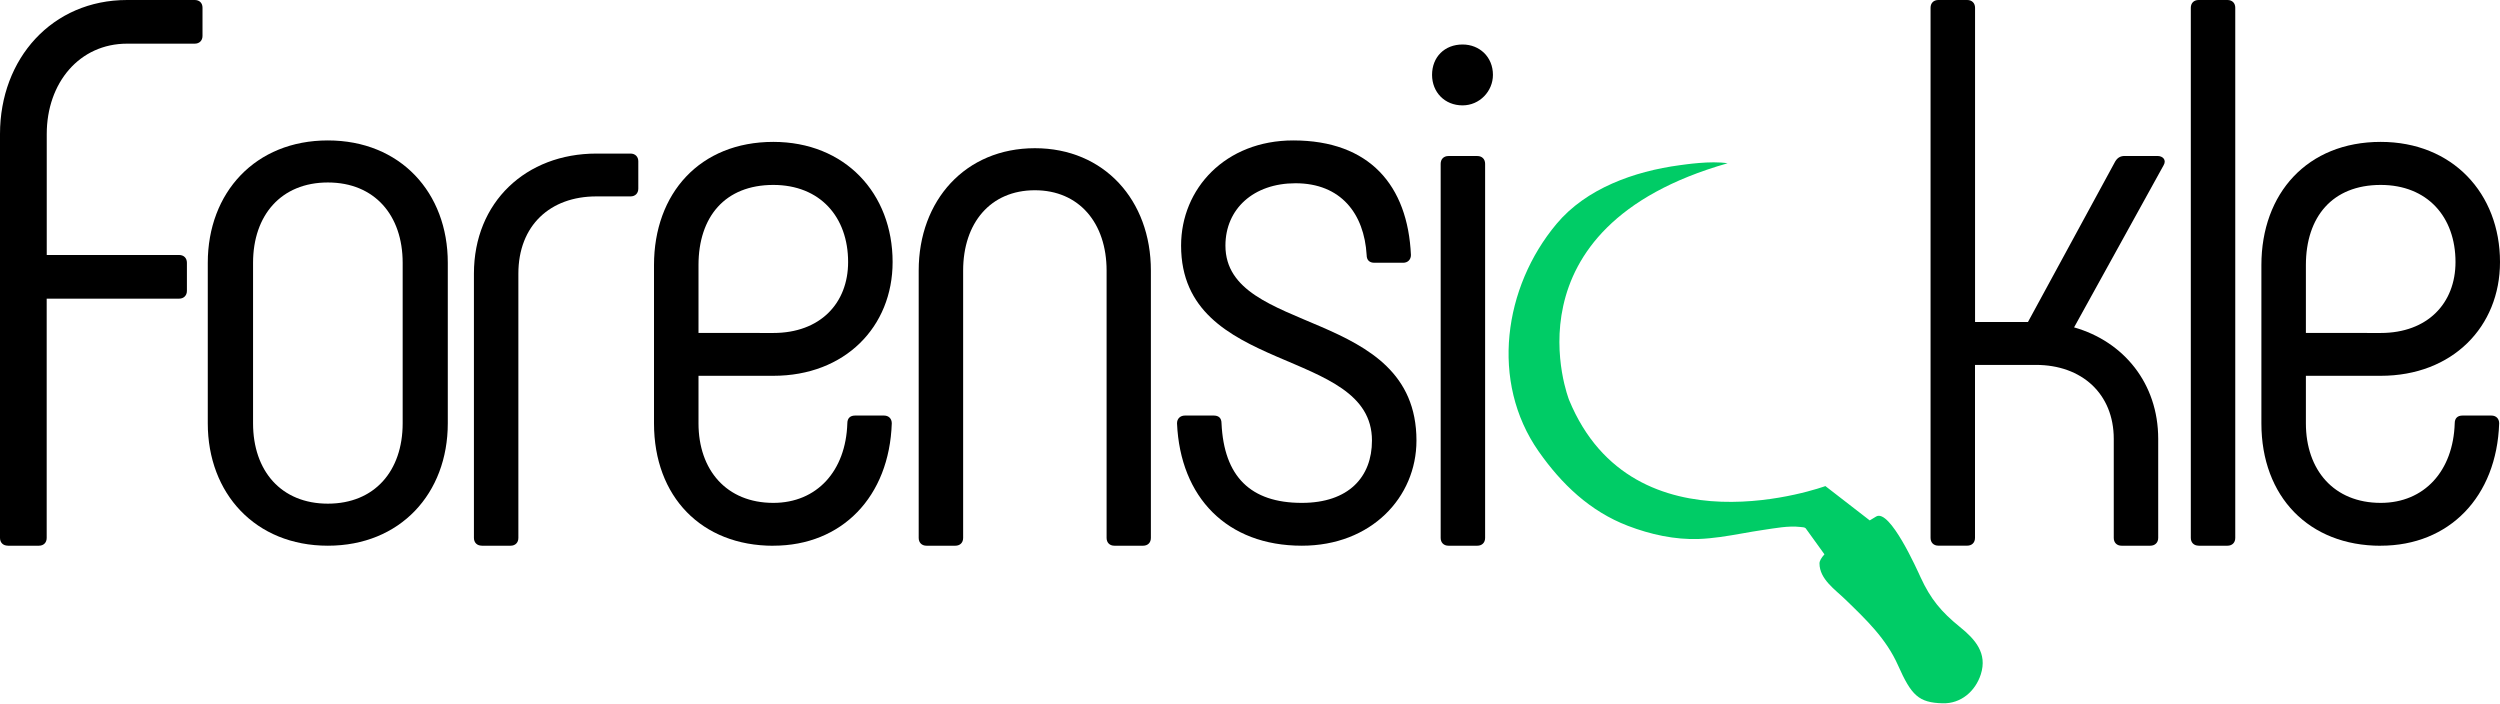
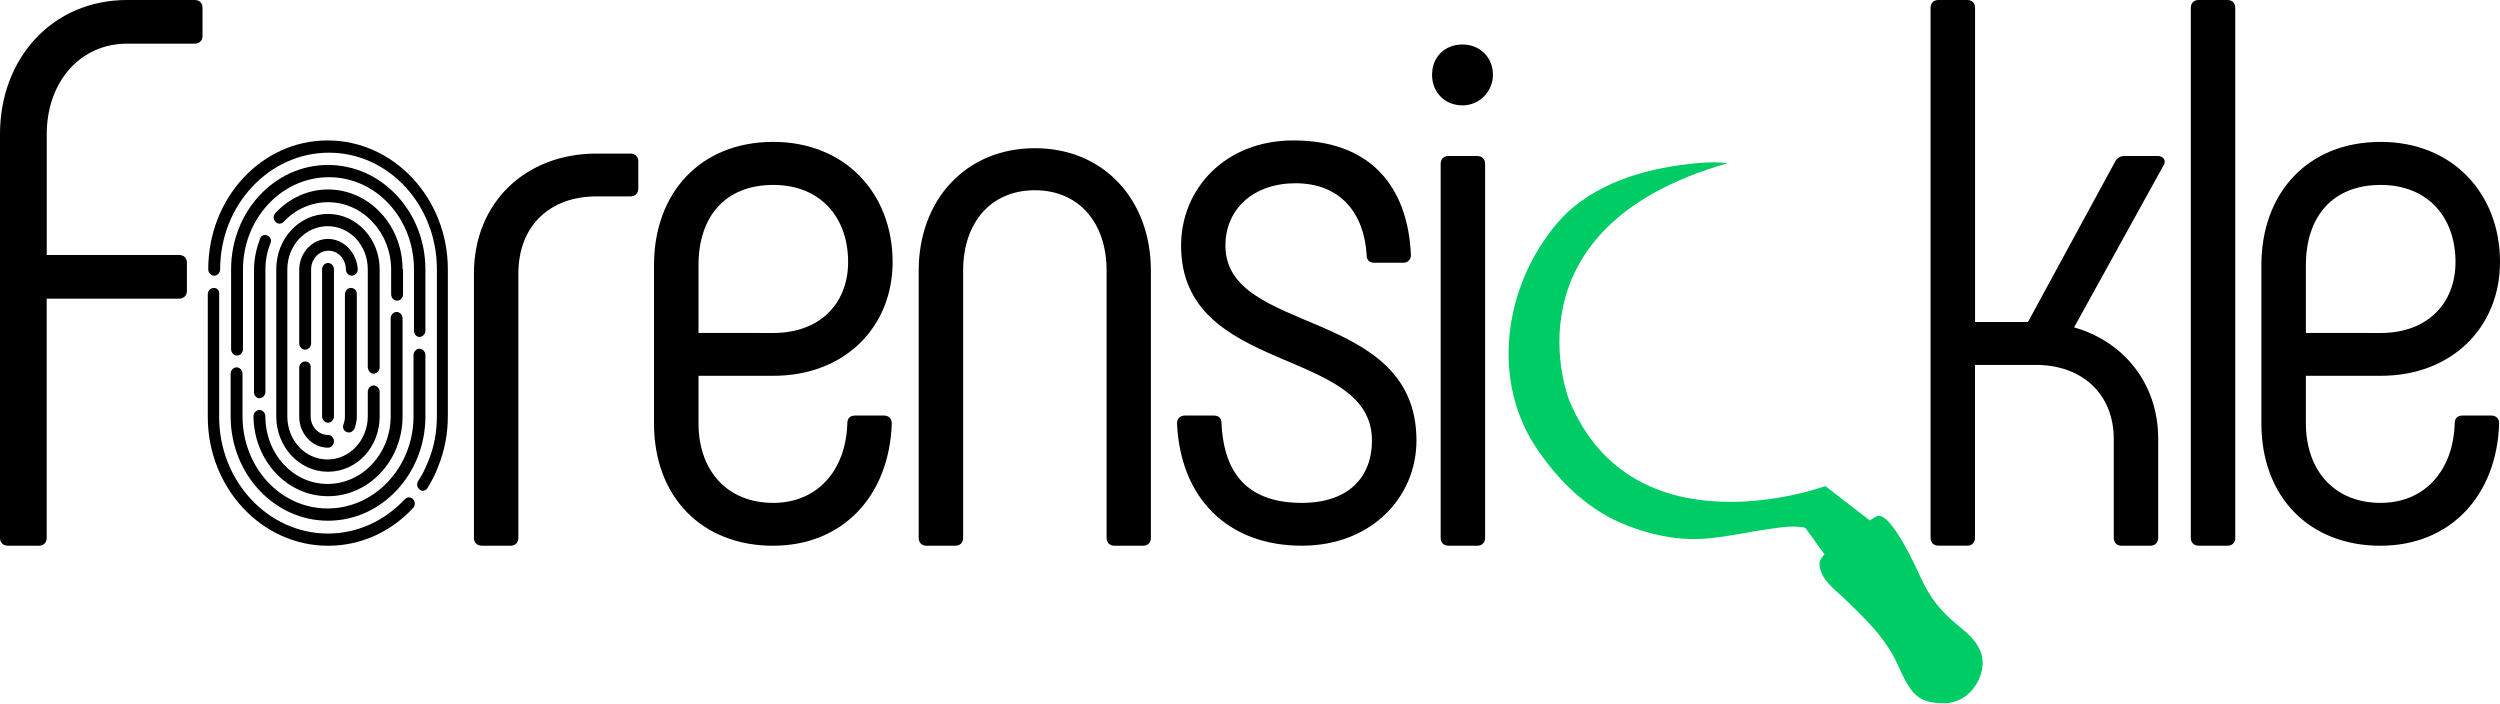
<svg xmlns="http://www.w3.org/2000/svg" width="100%" height="100%" viewBox="0 0 47.924 13.481" version="1.1" id="svg1254">
  <defs id="defs1251" />
  <g id="layer1">
    <path d="m 45.637,10.461 c 1.316,0 2.225,-0.94 2.271,-2.346 0,-0.09 -0.059,-0.149 -0.149,-0.149 h -0.554 c -0.09,0 -0.149,0.047 -0.149,0.149 -0.028,0.912 -0.582,1.525 -1.419,1.525 -0.896,0 -1.434,-0.629 -1.434,-1.525 V 7.204 h 1.434 c 1.375,0 2.287,-0.94 2.287,-2.181 C 47.924,3.706 47.012,2.72 45.637,2.72 44.231,2.72 43.35,3.706 43.35,5.082 v 3.034 c 0,1.406 0.912,2.346 2.287,2.346 z M 44.203,6.382 V 5.082 c 0,-0.924 0.507,-1.537 1.434,-1.537 0.896,0 1.434,0.613 1.434,1.478 0,0.793 -0.538,1.36 -1.434,1.36 z" id="path1054" style="fill:#000 ;fill-opacity:1;stroke-width:0.311" />
    <path d="m 42.146,10.461 h 0.554 c 0.09,0 0.149,-0.059 0.149,-0.149 V 0.149 C 42.85,0.059 42.79,0 42.7,0 H 42.146 C 42.056,0 41.997,0.059 41.997,0.149 V 10.311 c 0,0.09 0.059,0.149 0.149,0.149 z" id="path1048" style="fill:#000;fill-opacity:1;stroke-width:0.311" />
    <path d="M 39.759,6.276 41.476,3.167 C 41.535,3.065 41.46,2.99 41.358,2.99 h -0.629 c -0.075,0 -0.134,0.028 -0.18,0.103 l -1.674,3.08 H 37.861 V 0.149 C 37.861,0.059 37.801,0 37.711,0 H 37.157 C 37.067,0 37.008,0.059 37.008,0.149 V 10.311 c 0,0.09 0.059,0.149 0.149,0.149 h 0.554 c 0.09,0 0.149,-0.059 0.149,-0.149 V 6.995 h 1.167 c 0.881,0 1.493,0.554 1.493,1.419 v 1.898 c 0,0.09 0.059,0.149 0.149,0.149 h 0.551 c 0.09,0 0.152,-0.059 0.152,-0.149 V 8.413 c 0,-1.061 -0.66,-1.867 -1.615,-2.138 z" id="path1042" style="fill:#000;fill-opacity:1;stroke-width:0.311" />
    <path d="m 29.837,4.293 c -1.01,1.207 -1.278,3.023 -0.341,4.361 0.439,0.626 0.983,1.147 1.71,1.426 0.431,0.165 0.9,0.269 1.362,0.252 0.137,-0.005 0.274,-0.02 0.409,-0.038 0.277,-0.038 0.551,-0.096 0.827,-0.136 0.228,-0.033 0.478,-0.083 0.71,-0.056 0.029,0.004 0.084,0.002 0.103,0.029 0.002,0.002 0.357,0.495 0.357,0.495 -0.059,0.066 -0.095,0.126 -0.095,0.174 -2.12e-4,0.301 0.299,0.501 0.494,0.69 0.404,0.391 0.785,0.754 1.011,1.263 0.257,0.578 0.395,0.716 0.855,0.729 0.351,0.01 0.628,-0.231 0.732,-0.554 0.131,-0.407 -0.11,-0.675 -0.4,-0.909 -0.357,-0.289 -0.562,-0.535 -0.753,-0.95 -0.064,-0.139 -0.59,-1.321 -0.852,-1.168 0,0 -0.049,0.029 -0.124,0.075 L 34.992,9.318 c 0,0 -3.675,1.35 -4.913,-1.65 0,0 -1.312,-3.3 3.038,-4.538 -0.321,-0.053 -0.831,0.026 -0.918,0.037 -0.872,0.117 -1.794,0.446 -2.362,1.126 z" id="path1026" style="display:inline;overflow:visible;fill:#0c6;fill-opacity:1;stroke-width:0.106" />
    <path d="m 28.037,2.02 c 0.327,0 0.582,-0.271 0.582,-0.585 C 28.619,1.093 28.364,0.853 28.037,0.853 27.692,0.853 27.452,1.093 27.452,1.435 c 0,0.33 0.24,0.585 0.585,0.585 z m -0.271,8.441 h 0.554 c 0.09,0 0.149,-0.059 0.149,-0.149 V 3.14 c 0,-0.09 -0.059,-0.149 -0.149,-0.149 h -0.554 c -0.09,0 -0.149,0.059 -0.149,0.149 v 7.172 c 0,0.09 0.059,0.149 0.149,0.149 z" id="path1012" style="fill:#000;fill-opacity:1;stroke-width:0.311" />
    <path d="m 24.956,10.461 c 1.329,0 2.197,-0.927 2.197,-2.016 0,-2.57 -3.662,-2.004 -3.662,-3.737 0,-0.703 0.538,-1.195 1.344,-1.195 0.868,0 1.316,0.582 1.363,1.375 0,0.103 0.059,0.149 0.149,0.149 h 0.551 c 0.09,0 0.149,-0.062 0.149,-0.149 C 26.987,3.557 26.256,2.692 24.791,2.692 c -1.301,0 -2.15,0.924 -2.15,2.016 0,2.495 3.659,1.929 3.659,3.737 0,0.7 -0.448,1.195 -1.344,1.195 -0.986,0 -1.493,-0.507 -1.54,-1.525 0,-0.106 -0.059,-0.149 -0.149,-0.149 H 22.715 c -0.09,0 -0.152,0.059 -0.152,0.149 0.062,1.419 0.958,2.346 2.393,2.346 z" id="path1006" style="fill:#000;fill-opacity:1;stroke-width:0.311" />
    <path d="m 17.76,10.461 h 0.554 c 0.09,0 0.149,-0.059 0.149,-0.149 V 5.187 c 0,-0.912 0.523,-1.54 1.375,-1.54 0.849,0 1.375,0.629 1.375,1.54 v 5.125 c 0,0.09 0.059,0.149 0.149,0.149 h 0.551 c 0.09,0 0.149,-0.059 0.149,-0.149 V 5.187 C 22.063,3.84 21.167,2.841 19.839,2.841 18.507,2.841 17.611,3.84 17.611,5.187 v 5.125 c 0,0.09 0.059,0.149 0.149,0.149 z" id="path1000" style="fill:#000;fill-opacity:1;stroke-width:0.311" />
    <path d="m 14.824,10.461 c 1.316,0 2.225,-0.94 2.271,-2.346 0,-0.09 -0.059,-0.149 -0.149,-0.149 h -0.554 c -0.09,0 -0.149,0.047 -0.149,0.149 -0.028,0.912 -0.582,1.525 -1.419,1.525 -0.896,0 -1.434,-0.629 -1.434,-1.525 V 7.204 h 1.434 c 1.375,0 2.287,-0.94 2.287,-2.181 C 17.111,3.706 16.199,2.72 14.824,2.72 13.418,2.72 12.537,3.706 12.537,5.082 v 3.034 c 0,1.406 0.912,2.346 2.287,2.346 z M 13.39,6.382 V 5.082 c 0,-0.924 0.507,-1.537 1.434,-1.537 0.896,0 1.434,0.613 1.434,1.478 0,0.793 -0.538,1.36 -1.434,1.36 z" id="path994" style="fill:#000;fill-opacity:1;stroke-width:0.311" />
    <path d="m 9.234,10.461 h 0.554 c 0.09,0 0.149,-0.059 0.149,-0.149 V 5.246 c 0,-0.927 0.613,-1.481 1.493,-1.481 h 0.657 c 0.09,0 0.149,-0.059 0.149,-0.149 V 3.093 C 12.237,3.006 12.178,2.944 12.088,2.944 H 11.431 C 10.087,2.944 9.085,3.871 9.085,5.246 v 5.065 c 0,0.09 0.059,0.149 0.149,0.149 z" id="path988" style="fill:#000;fill-opacity:1;stroke-width:0.311" />
-     <path d="m 6.285,10.461 c 1.388,0 2.299,-1.002 2.299,-2.346 V 5.038 C 8.585,3.691 7.673,2.692 6.285,2.692 4.895,2.692 3.983,3.691 3.983,5.038 v 3.077 c 0,1.344 0.912,2.346 2.302,2.346 z m 0,-0.806 c -0.896,0 -1.434,-0.629 -1.434,-1.54 V 5.038 c 0,-0.912 0.538,-1.54 1.434,-1.54 0.896,0 1.434,0.629 1.434,1.54 v 3.077 c 0,0.912 -0.538,1.54 -1.434,1.54 z" id="path982" style="fill:#000;fill-opacity:1;stroke-width:0.311" />
+     <path id="path390-1-8" style="display:inline;overflow:visible;fill:#000000;fill-opacity:1;stroke-width:0.091" d="m 8.103,9.409 c 0.035,0 0.07,-0.019 0.088,-0.047 0.079,-0.132 0.158,-0.272 0.21,-0.423 0,0 0,0 0,0 C 8.524,8.639 8.585,8.31 8.585,7.981 V 5.163 C 8.585,3.801 7.551,2.692 6.28,2.692 5.009,2.692 3.992,3.801 3.992,5.163 c 0,0.066 0.053,0.122 0.114,0.122 0.061,0 0.114,-0.056 0.114,-0.122 0,-1.231 0.938,-2.236 2.086,-2.236 1.148,0 2.069,1.005 2.069,2.236 v 2.818 c 0,0.301 -0.053,0.592 -0.167,0.864 0,0 0,0 0,0 -0.053,0.132 -0.114,0.263 -0.193,0.376 -0.035,0.056 -0.018,0.122 0.026,0.16 0.018,0.019 0.044,0.028 0.061,0.028 z M 5.85,6.929 c -0.061,0 -0.114,0.056 -0.114,0.122 v 0.939 c 0,0.319 0.245,0.592 0.552,0.592 0.061,0 0.114,-0.056 0.114,-0.122 0,-0.066 -0.053,-0.122 -0.114,-0.122 -0.184,0 -0.333,-0.16 -0.333,-0.357 V 7.042 C 5.964,6.976 5.911,6.929 5.85,6.929 Z M 6.288,4.58 c -0.298,0 -0.552,0.263 -0.552,0.592 v 1.409 c 0,0.066 0.053,0.122 0.114,0.122 0.061,0 0.114,-0.056 0.114,-0.122 V 5.163 c 0,-0.197 0.149,-0.357 0.333,-0.357 0.184,0 0.333,0.16 0.333,0.357 0,0.066 0.053,0.122 0.114,0.122 0.061,0 0.114,-0.056 0.114,-0.122 C 6.841,4.843 6.586,4.58 6.288,4.58 Z m 0.438,0.939 c -0.061,0 -0.114,0.056 -0.114,0.122 v 2.349 c 0,0.047 -0.009,0.094 -0.026,0.141 -0.026,0.056 0,0.132 0.061,0.15 0.018,0.009 0.026,0.009 0.044,0.009 0.044,0 0.079,-0.028 0.105,-0.075 0.026,-0.075 0.044,-0.15 0.044,-0.225 V 5.632 c 0,-0.066 -0.053,-0.113 -0.114,-0.113 z m 0.438,1.644 c 0.061,0 0.114,-0.056 0.114,-0.122 V 5.163 c 0,-0.582 -0.438,-1.062 -0.991,-1.062 -0.552,0 -0.991,0.47 -0.991,1.062 v 2.818 c 0,0.582 0.438,1.062 0.991,1.062 0.552,0 0.991,-0.47 0.991,-1.062 v -0.47 c 0,-0.066 -0.053,-0.122 -0.114,-0.122 -0.061,0 -0.114,0.056 -0.114,0.122 v 0.47 c 0,0.451 -0.342,0.827 -0.771,0.827 -0.43,0 -0.771,-0.366 -0.771,-0.827 V 5.163 c 0,-0.451 0.342,-0.827 0.771,-0.827 0.43,0 0.771,0.366 0.771,0.827 v 1.879 c 0.009,0.066 0.053,0.122 0.114,0.122 z M 6.288,9.512 c 0.789,0 1.429,-0.686 1.429,-1.531 V 6.102 c 0,-0.066 -0.053,-0.122 -0.114,-0.122 -0.061,0 -0.114,0.056 -0.114,0.122 v 1.879 c 0,0.714 -0.543,1.296 -1.21,1.296 -0.666,0 -1.192,-0.582 -1.192,-1.296 0,-0.066 -0.053,-0.122 -0.114,-0.122 -0.061,0 -0.114,0.056 -0.114,0.122 0.009,0.845 0.64,1.531 1.429,1.531 z M 4.974,7.633 c 0.061,0 0.114,-0.056 0.114,-0.122 V 5.163 c 0,-0.178 0.035,-0.348 0.096,-0.498 0.026,-0.056 0,-0.132 -0.061,-0.15 -0.053,-0.028 -0.123,0 -0.14,0.066 -0.07,0.188 -0.114,0.385 -0.114,0.592 v 2.349 c 0,0.056 0.044,0.113 0.105,0.113 z M 7.717,5.163 c 0,-0.845 -0.64,-1.531 -1.429,-1.531 -0.377,0 -0.736,0.16 -1.008,0.451 -0.044,0.047 -0.044,0.122 0,0.169 0.044,0.047 0.114,0.047 0.158,0 0.228,-0.244 0.535,-0.376 0.85,-0.376 0.666,0 1.21,0.582 1.21,1.296 V 5.642 c 0,0.066 0.053,0.122 0.114,0.122 0.061,0 0.114,-0.056 0.114,-0.122 V 5.163 Z m 0.324,1.296 c 0.061,0 0.114,-0.056 0.114,-0.122 V 5.163 c 0,-1.099 -0.833,-2.001 -1.867,-2.001 -1.034,0 -1.858,0.902 -1.858,2.001 v 1.531 c 0,0.066 0.053,0.122 0.114,0.122 0.061,0 0.114,-0.056 0.114,-0.122 V 5.163 c 0,-0.968 0.736,-1.766 1.648,-1.766 0.912,0 1.63,0.799 1.63,1.766 v 1.174 c 0,0.066 0.044,0.122 0.105,0.122 z m 0.114,0.348 c 0,-0.066 -0.053,-0.122 -0.114,-0.122 -0.061,0 -0.114,0.056 -0.114,0.122 v 1.174 c 0,0.968 -0.736,1.766 -1.648,1.766 -0.912,0 -1.63,-0.799 -1.63,-1.766 V 7.164 c 0,-0.066 -0.053,-0.122 -0.114,-0.122 -0.061,0 -0.114,0.056 -0.114,0.122 v 0.817 c 0,1.099 0.833,2.001 1.867,2.001 1.034,0 1.867,-0.902 1.867,-2.001 z M 4.097,5.52 C 4.036,5.52 3.983,5.576 3.983,5.642 v 2.349 c 0,1.362 1.034,2.471 2.305,2.471 0.614,0 1.192,-0.254 1.63,-0.723 0.044,-0.047 0.044,-0.122 0,-0.169 -0.044,-0.047 -0.114,-0.047 -0.158,0 -0.394,0.423 -0.92,0.658 -1.473,0.658 -1.148,0 -2.086,-1.005 -2.086,-2.236 V 5.632 c 0.009,-0.066 -0.044,-0.113 -0.105,-0.113 z m 2.305,-0.357 c 0,-0.066 -0.053,-0.122 -0.114,-0.122 -0.061,0 -0.114,0.056 -0.114,0.122 v 2.818 c 0,0.066 0.053,0.122 0.114,0.122 0.061,0 0.114,-0.056 0.114,-0.122 z" />
+     <path d="m 6.285,10.461 c 1.388,0 2.299,-1.002 2.299,-2.346 V 5.038 C 8.585,3.691 7.673,2.692 6.285,2.692 4.895,2.692 3.983,3.691 3.983,5.038 v 3.077 c 0,1.344 0.912,2.346 2.302,2.346 z m 0,-0.806 c -0.896,0 -1.434,-0.629 -1.434,-1.54 V 5.038 c 0,-0.912 0.538,-1.54 1.434,-1.54 0.896,0 1.434,0.629 1.434,1.54 v 3.077 c 0,0.912 -0.538,1.54 -1.434,1.54 z" id="path982" style="display:none;fill:#000000;fill-opacity:1;stroke-width:0.311" />
    <path d="m 0.149,10.461 h 0.597 c 0.09,0 0.149,-0.059 0.149,-0.149 V 5.725 h 2.539 c 0.09,0 0.149,-0.062 0.149,-0.149 V 5.037 c 0,-0.09 -0.059,-0.149 -0.149,-0.149 H 0.896 V 2.57 c 0,-0.986 0.629,-1.733 1.54,-1.733 h 1.297 c 0.09,0 0.149,-0.059 0.149,-0.149 V 0.149 C 3.883,0.059 3.824,0 3.734,0 H 2.436 C 1.002,0 0,1.12 0,2.57 v 7.741 c 0,0.09 0.059,0.149 0.149,0.149 z" id="path976" style="fill:#000;fill-opacity:1;stroke-width:0;stroke:none;stroke-dasharray:none" />
  </g>
</svg>
